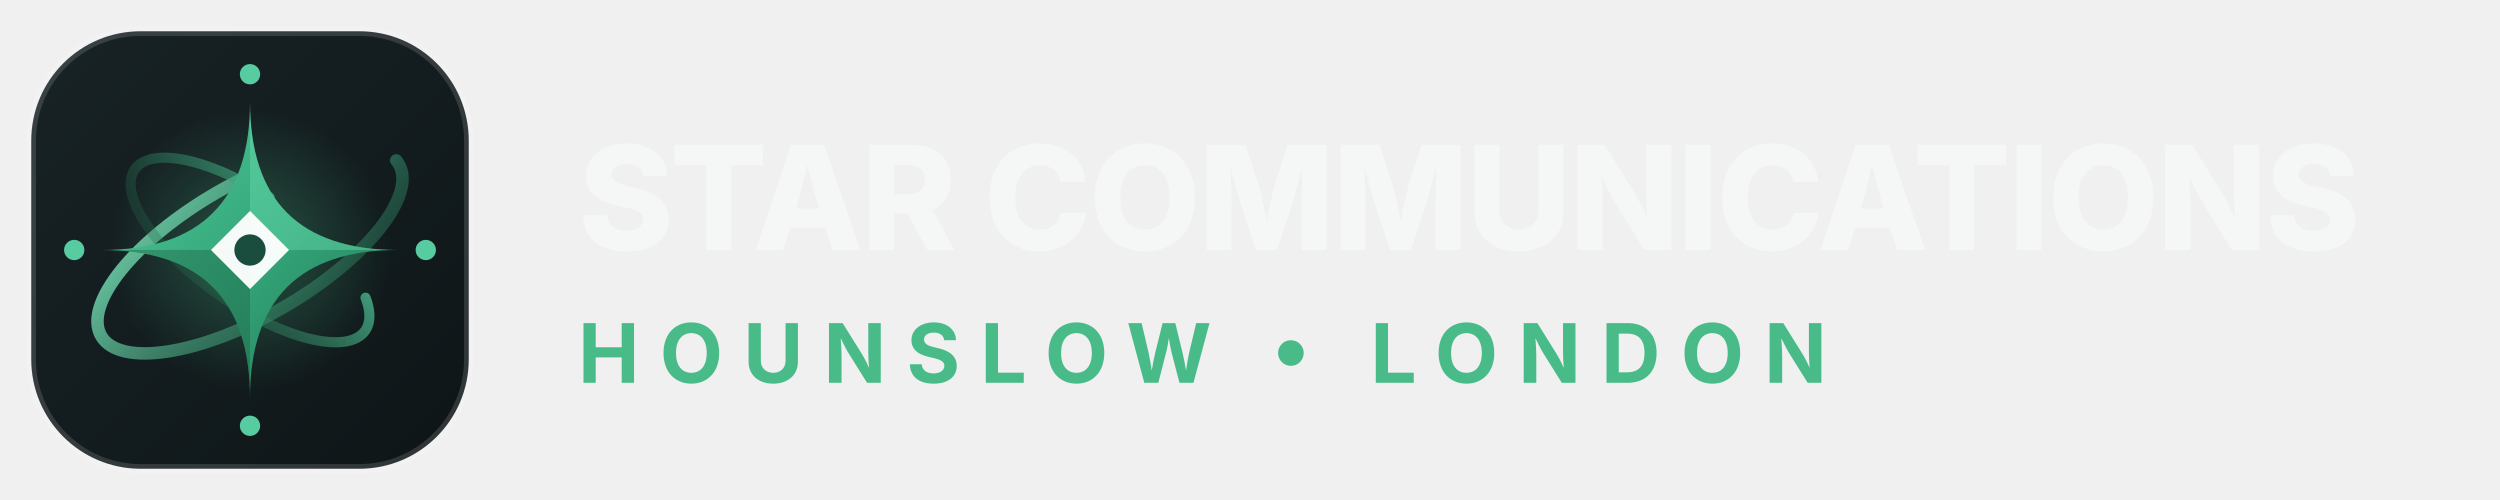
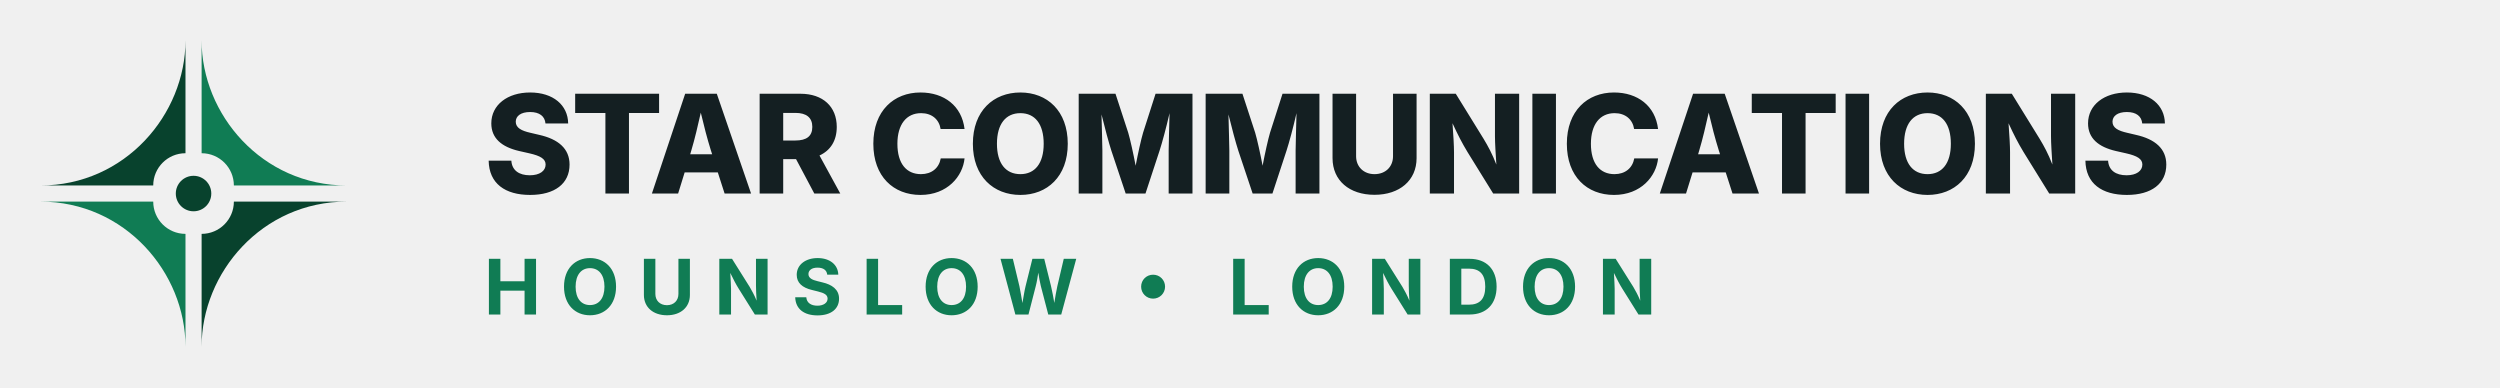
- <svg xmlns="http://www.w3.org/2000/svg" viewBox="0 0 320 64" width="320" height="64" fill="none">
-   <defs>
-     <linearGradient id="fullBgGrad" x1="0%" y1="0%" x2="100%" y2="100%">
-       <stop offset="0%" stop-color="#182326" />
-       <stop offset="100%" stop-color="#0e1517" />
-     </linearGradient>
-     <linearGradient id="fullStarGrad" x1="0%" y1="0%" x2="100%" y2="100%">
-       <stop offset="0%" stop-color="#56cca0" />
-       <stop offset="50%" stop-color="#34a87a" />
-       <stop offset="100%" stop-color="#237452" />
-     </linearGradient>
-     <linearGradient id="fullOrbitGrad1" x1="0%" y1="0%" x2="100%" y2="100%">
-       <stop offset="0%" stop-color="#7be3ba" stop-opacity="0.9" />
-       <stop offset="100%" stop-color="#2a8c63" stop-opacity="0.3" />
-     </linearGradient>
-     <linearGradient id="fullOrbitGrad2" x1="100%" y1="0%" x2="0%" y2="100%">
-       <stop offset="0%" stop-color="#56cca0" stop-opacity="0.85" />
-       <stop offset="100%" stop-color="#1b5a3e" stop-opacity="0.2" />
-     </linearGradient>
-     <radialGradient id="fullGlow" cx="50%" cy="50%" r="50%">
-       <stop offset="0%" stop-color="#48bb88" stop-opacity="0.35" />
-       <stop offset="100%" stop-color="#48bb88" stop-opacity="0" />
-     </radialGradient>
-   </defs>
-   <g transform="translate(4, 4)">
-     <rect x="0" y="0" width="56" height="56" rx="14" fill="url(#fullBgGrad)" stroke="rgba(255,255,255,0.14)" stroke-width="1.2" />
-     <circle cx="28" cy="28" r="18" fill="url(#fullGlow)" />
-     <ellipse cx="28" cy="28" rx="22" ry="8.5" transform="rotate(-30 28 28)" stroke="url(#fullOrbitGrad1)" stroke-width="1.6" stroke-dasharray="80 20" stroke-linecap="round" />
-     <ellipse cx="28" cy="28" rx="18" ry="7" transform="rotate(35 28 28)" stroke="url(#fullOrbitGrad2)" stroke-width="1.3" stroke-dasharray="60 18" stroke-linecap="round" />
-     <path d="M 28 9 Q 28 28 47 28 Q 28 28 28 47 Q 28 28 9 28 Q 28 28 28 9 Z" fill="url(#fullStarGrad)" />
-     <path d="M 28 9 Q 28 28 47 28 L 28 28 Z" fill="#6fe0b3" opacity="0.4" />
-     <path d="M 28 47 Q 28 28 9 28 L 28 28 Z" fill="#1b5e40" opacity="0.4" />
-     <polygon points="28,23 33,28 28,33 23,28" fill="#ffffff" opacity="0.95" />
-     <circle cx="28" cy="28" r="2" fill="#1b4d3e" />
-     <circle cx="28" cy="5.5" r="1.3" fill="#56cca0" />
-     <circle cx="50.5" cy="28" r="1.3" fill="#56cca0" />
-     <circle cx="28" cy="50.5" r="1.3" fill="#56cca0" />
-     <circle cx="5.5" cy="28" r="1.3" fill="#56cca0" />
+ <svg xmlns="http://www.w3.org/2000/svg" viewBox="0 0 310 48" width="310" height="48" fill="none">
+   <g transform="translate(0, 0)">
+     <path d="M 25 5 C 25 14.2 32.5 23 43 23 L 29 23 A 4 4 0 0 0 25 19 Z" fill="#107c54" />
+     <path d="M 43 25 C 32.5 25 25 33.8 25 43 L 25 29 A 4 4 0 0 0 29 25 Z" fill="#08422d" />
+     <path d="M 23 43 C 23 33.8 15.5 25 5 25 L 19 25 A 4 4 0 0 0 23 29 Z" fill="#107c54" />
+     <path d="M 5 23 C 15.5 23 23 14.2 23 5 L 23 19 A 4 4 0 0 0 19 23 Z" fill="#08422d" />
+     <circle cx="24" cy="24" r="2.2" fill="#08422d" />
  </g>
-   <text x="74" y="32" font-family="'Plus Jakarta Sans', system-ui, -apple-system, sans-serif" font-weight="800" font-size="18.5" fill="#f4f7f6" letter-spacing="-0.3">STAR COMMUNICATIONS</text>
-   <text x="74" y="49" font-family="'Plus Jakarta Sans', system-ui, -apple-system, sans-serif" font-weight="700" font-size="10.5" fill="#48bb88" letter-spacing="2.6">HOUNSLOW • LONDON</text>
+   <text x="60" y="24" font-family="'Plus Jakarta Sans', system-ui, -apple-system, sans-serif" font-weight="800" font-size="17" fill="#141f22" letter-spacing="-0.3">STAR COMMUNICATIONS</text>
+   <text x="60" y="39" font-family="'Plus Jakarta Sans', system-ui, -apple-system, sans-serif" font-weight="700" font-size="9.5" fill="#107c54" letter-spacing="2.4">HOUNSLOW • LONDON</text>
</svg>
